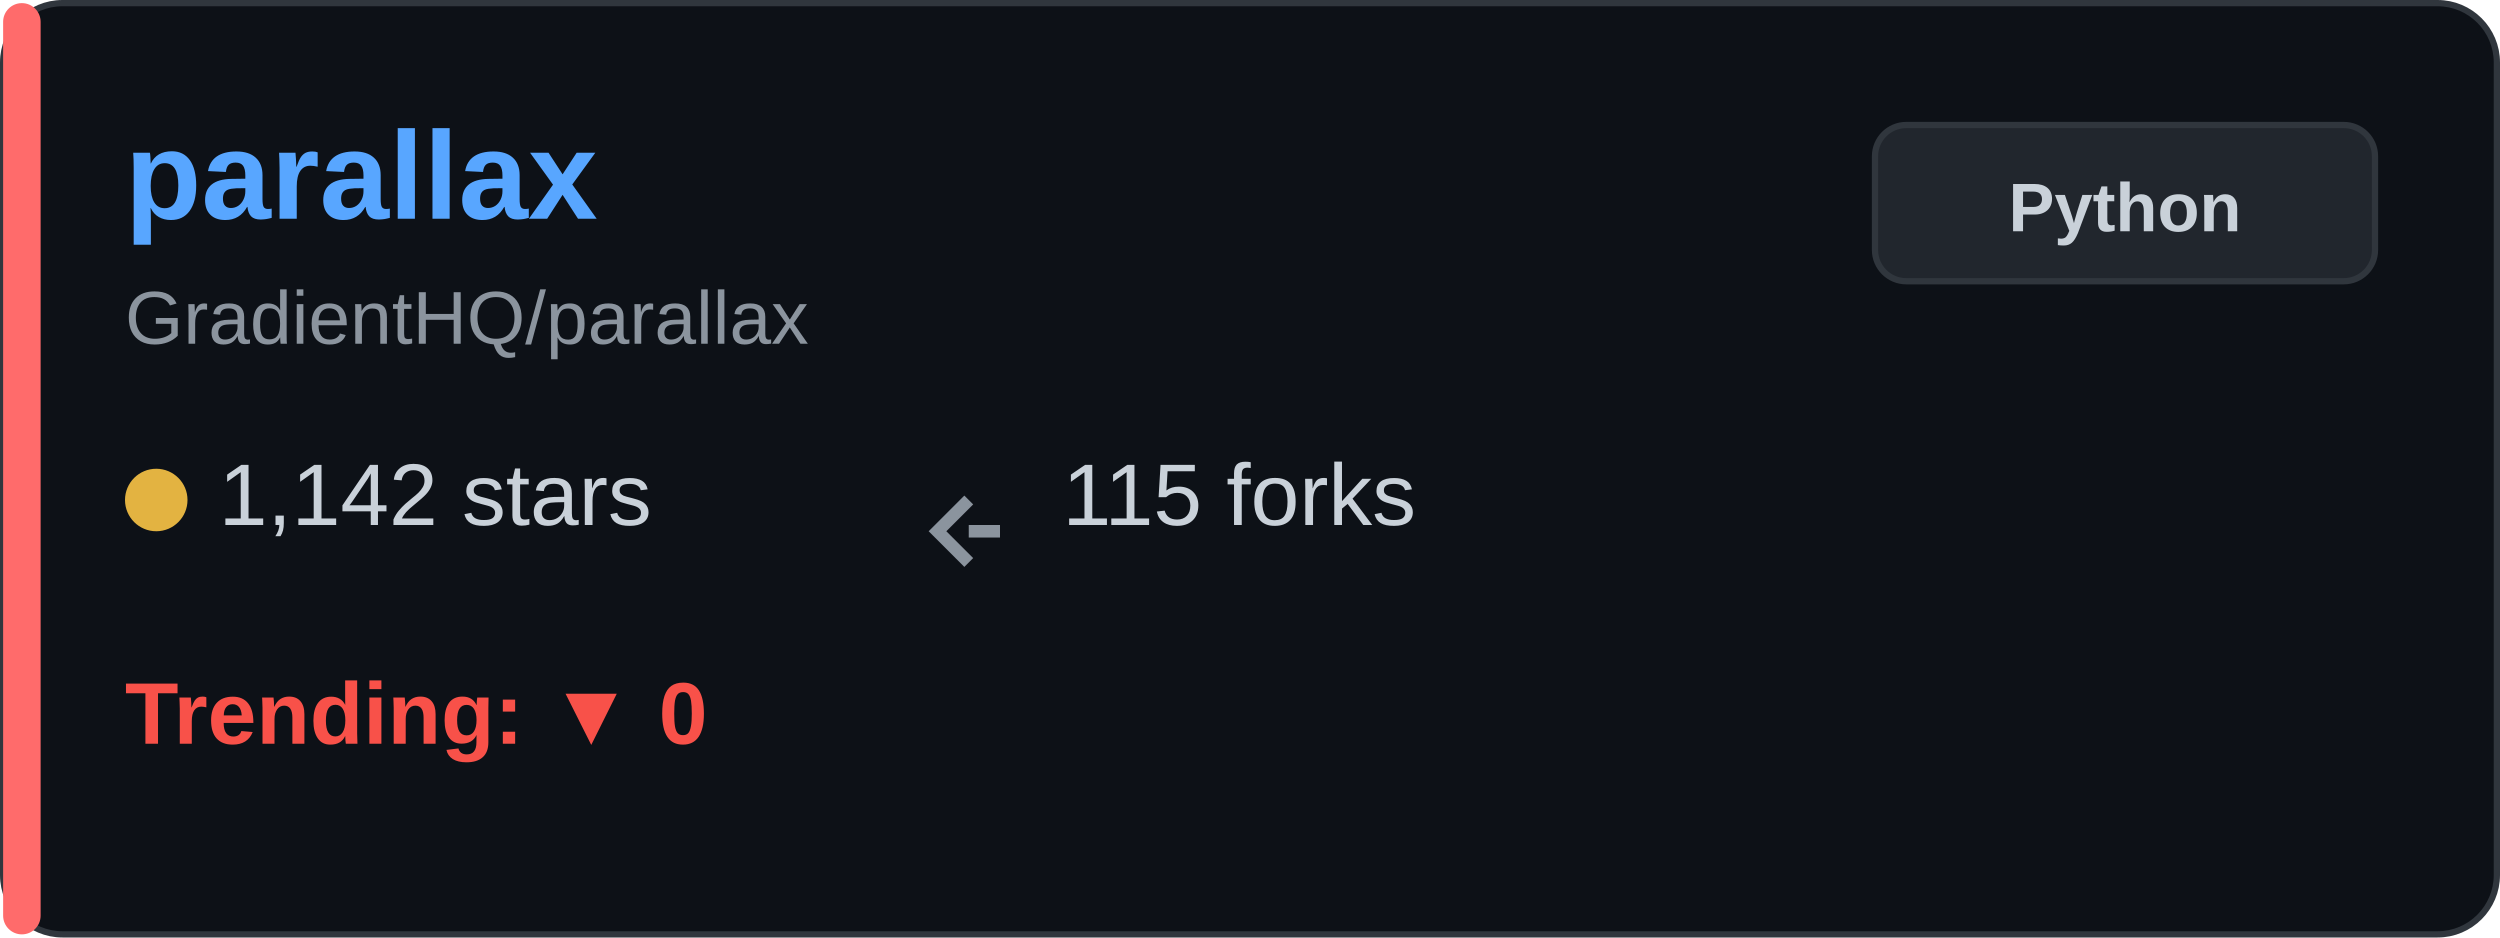
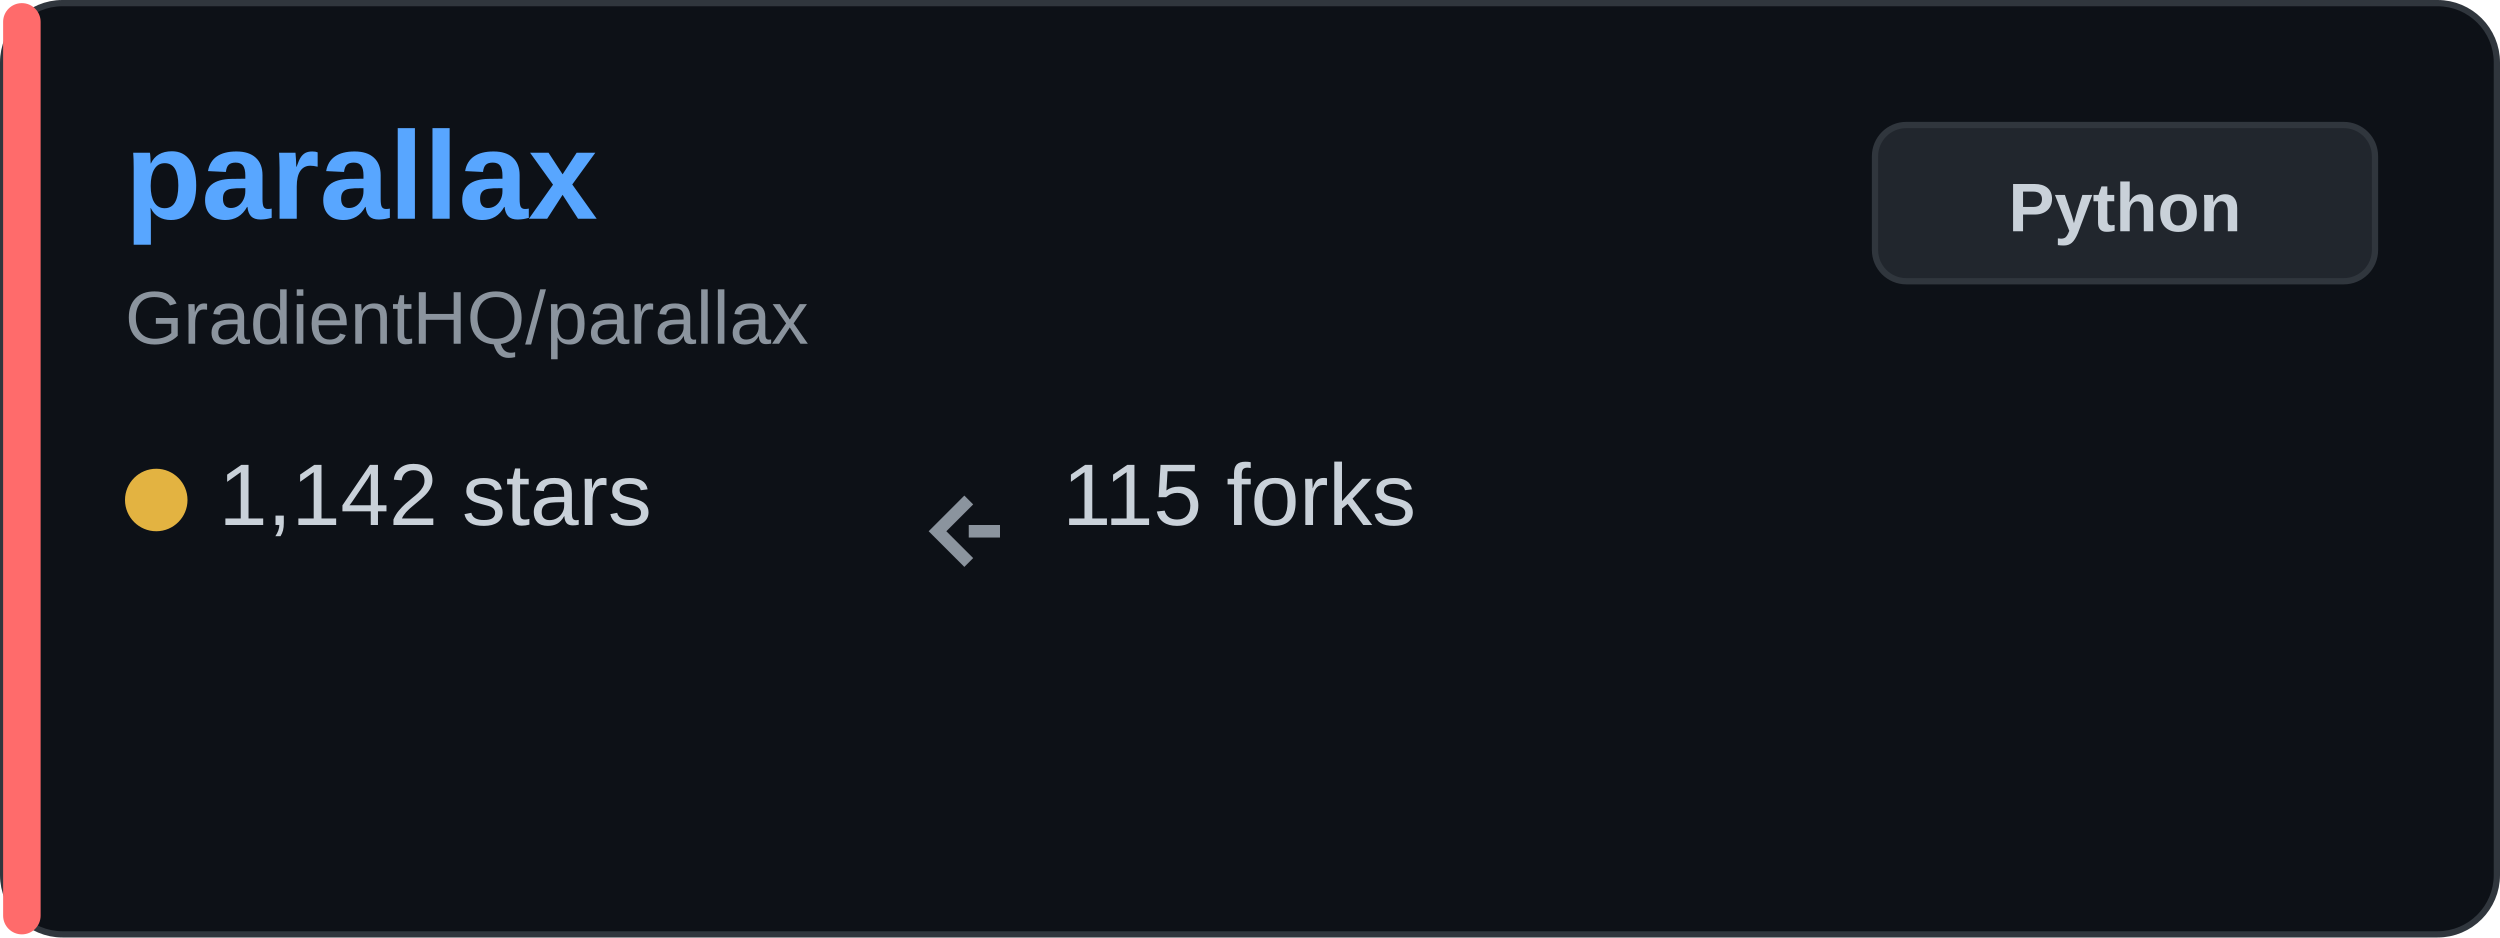
<svg xmlns="http://www.w3.org/2000/svg" width="400" height="150" viewBox="0 0 400 150" fill="none">
  <rect x="0.5" y="0.5" width="399" height="149" rx="9.5" fill="#0d1117" stroke="#30363d" />
  <rect x="0.5" y="0.5" width="6" height="149" rx="3" fill="#ff6b6b" />
  <text x="20" y="35" font-family="Arial, sans-serif" font-size="20" font-weight="bold" fill="#58a6ff">parallax</text>
  <text x="20" y="55" font-family="Arial, sans-serif" font-size="12" fill="#8b949e">GradientHQ/parallax</text>
  <g transform="translate(20, 80)">
    <circle cx="5" cy="0" r="5" fill="#e3b341" />
    <text x="15" y="4" font-family="Arial, sans-serif" font-size="14" fill="#c9d1d9">1,142 stars</text>
  </g>
  <g transform="translate(150, 80)">
    <path d="M5 0 L0 5 L5 10 M5 5 L10 5" stroke="#8b949e" stroke-width="2" fill="none" />
    <text x="20" y="4" font-family="Arial, sans-serif" font-size="14" fill="#c9d1d9">115 forks</text>
  </g>
-   <g transform="translate(20, 115)">
-     <text x="0" y="4" font-family="Arial, sans-serif" font-size="14" font-weight="bold" fill="#f85149">Trending: ▼ 0</text>
-   </g>
  <rect x="300" y="20" width="80" height="25" rx="5" fill="#21262d" stroke="#30363d" />
  <text x="340" y="37" font-family="Arial, sans-serif" font-size="11" font-weight="bold" fill="#c9d1d9" text-anchor="middle">Python</text>
</svg>
